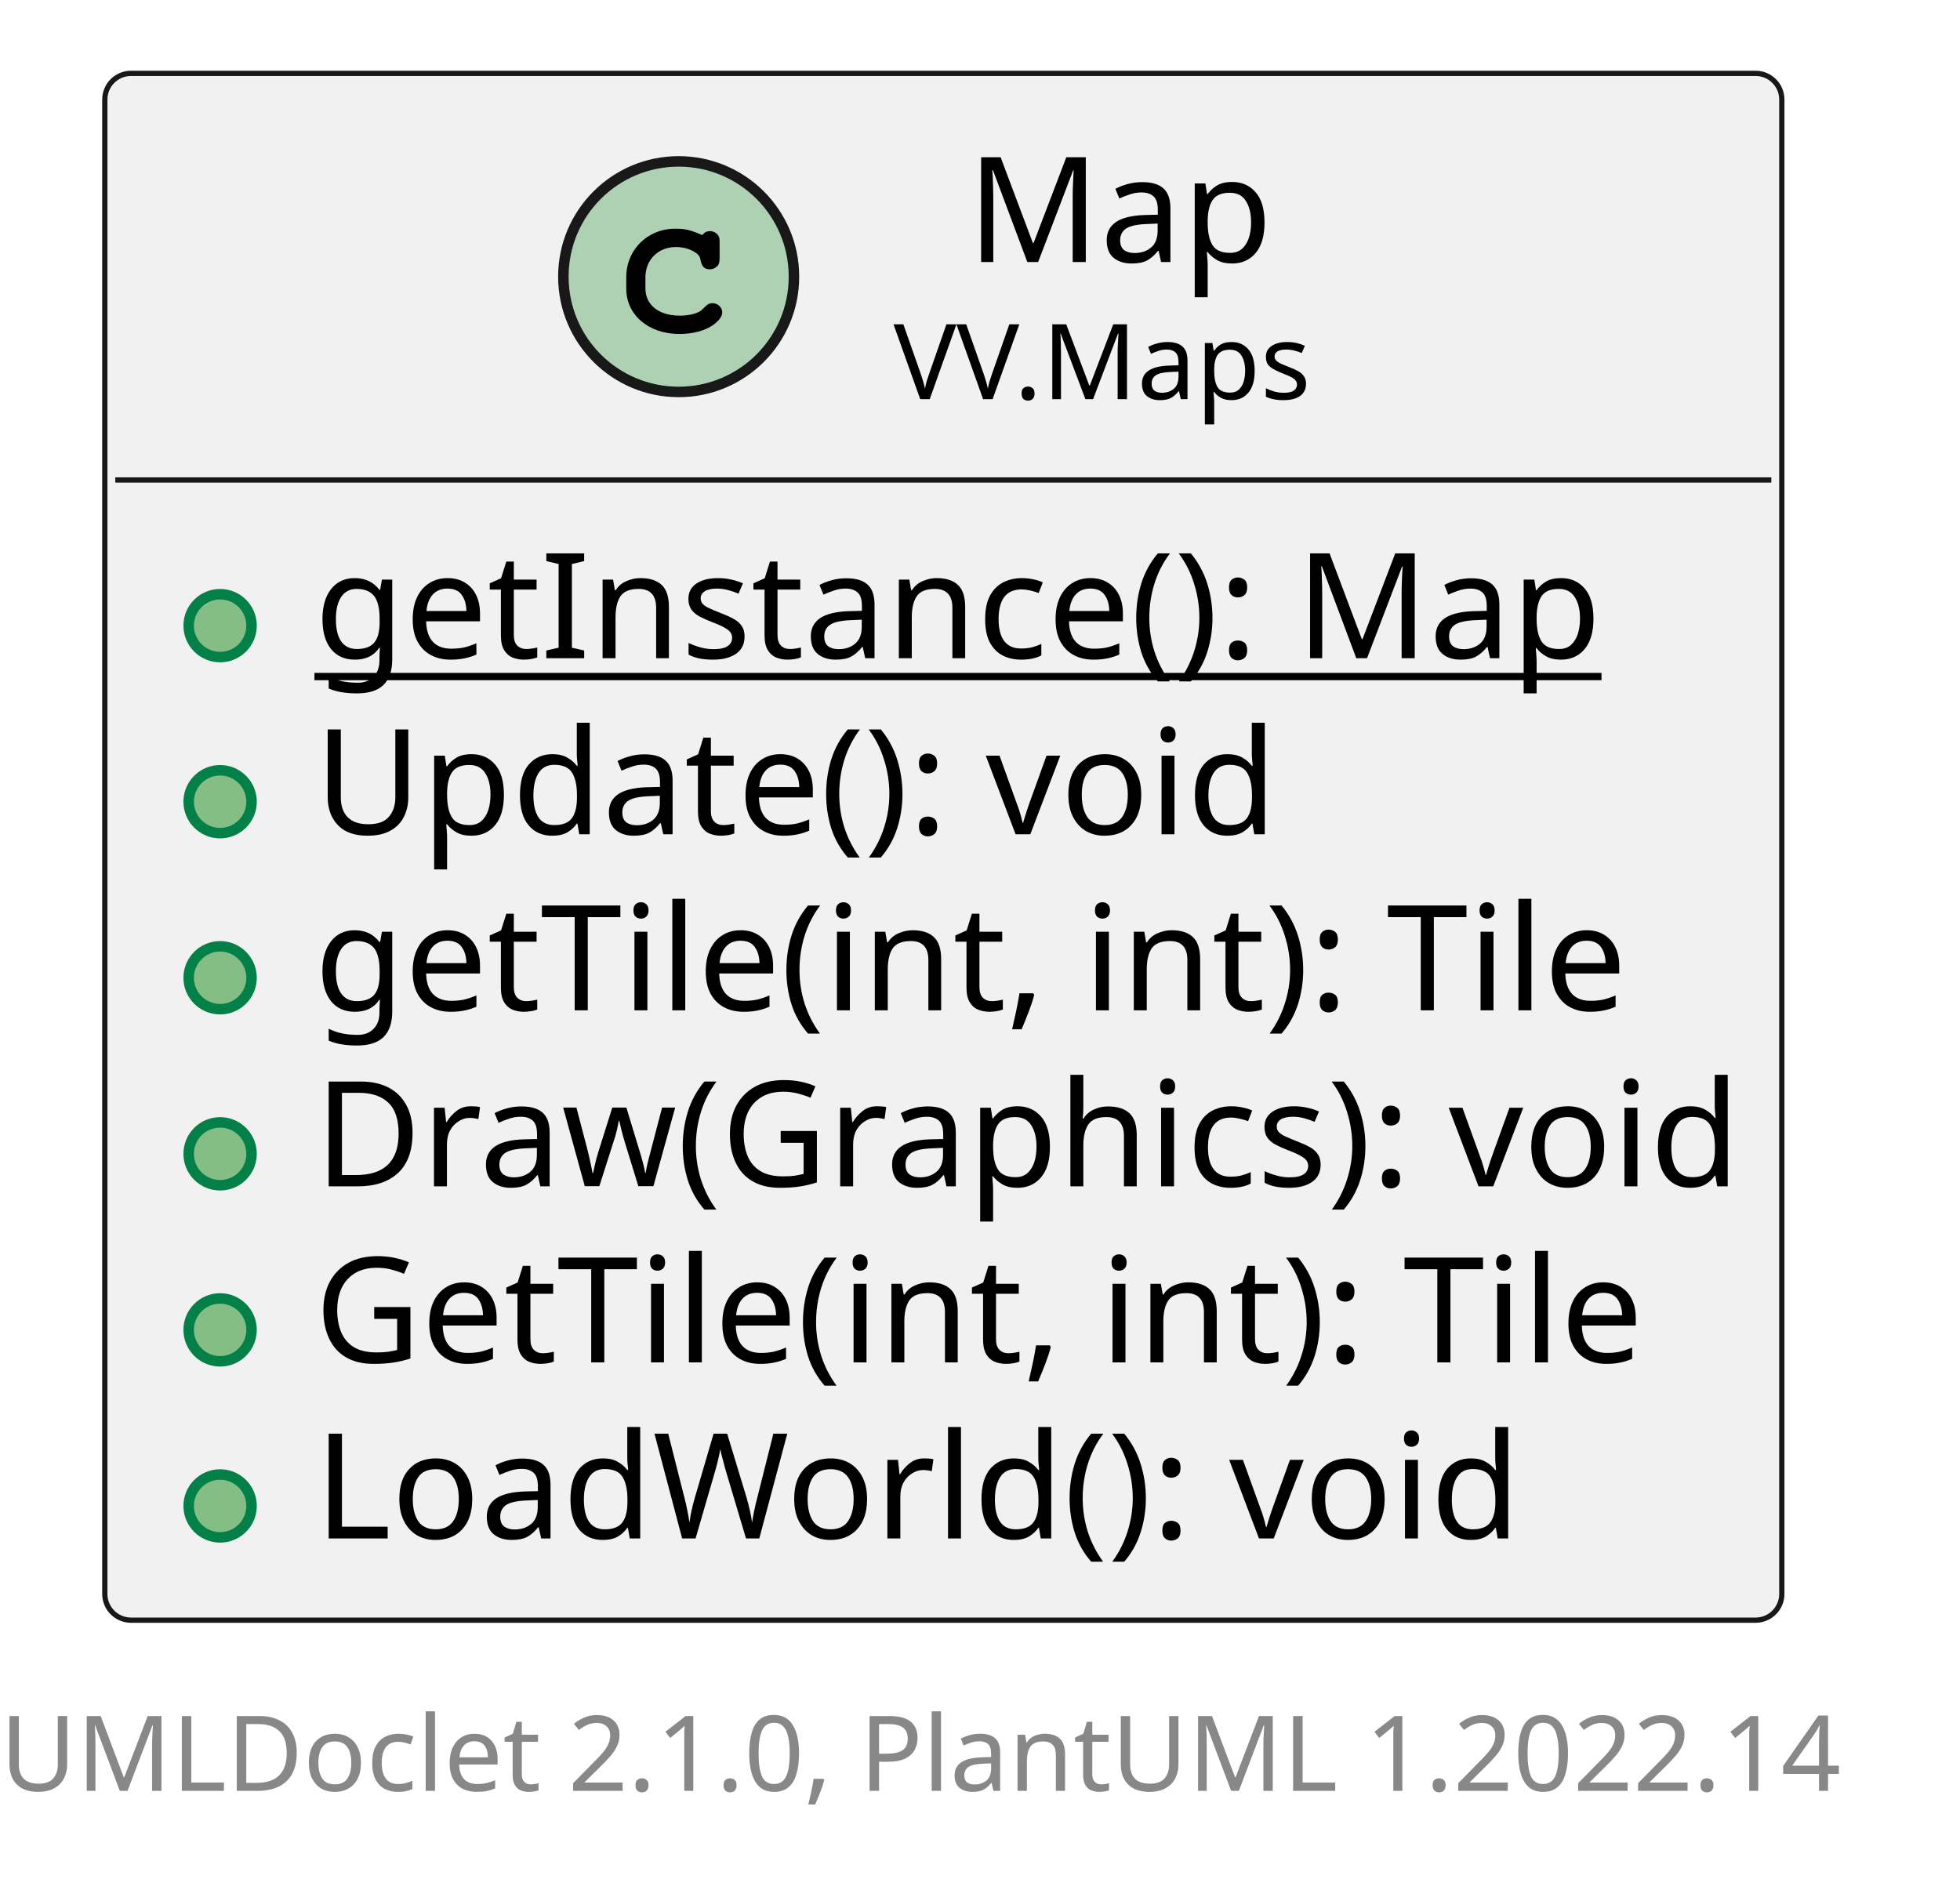
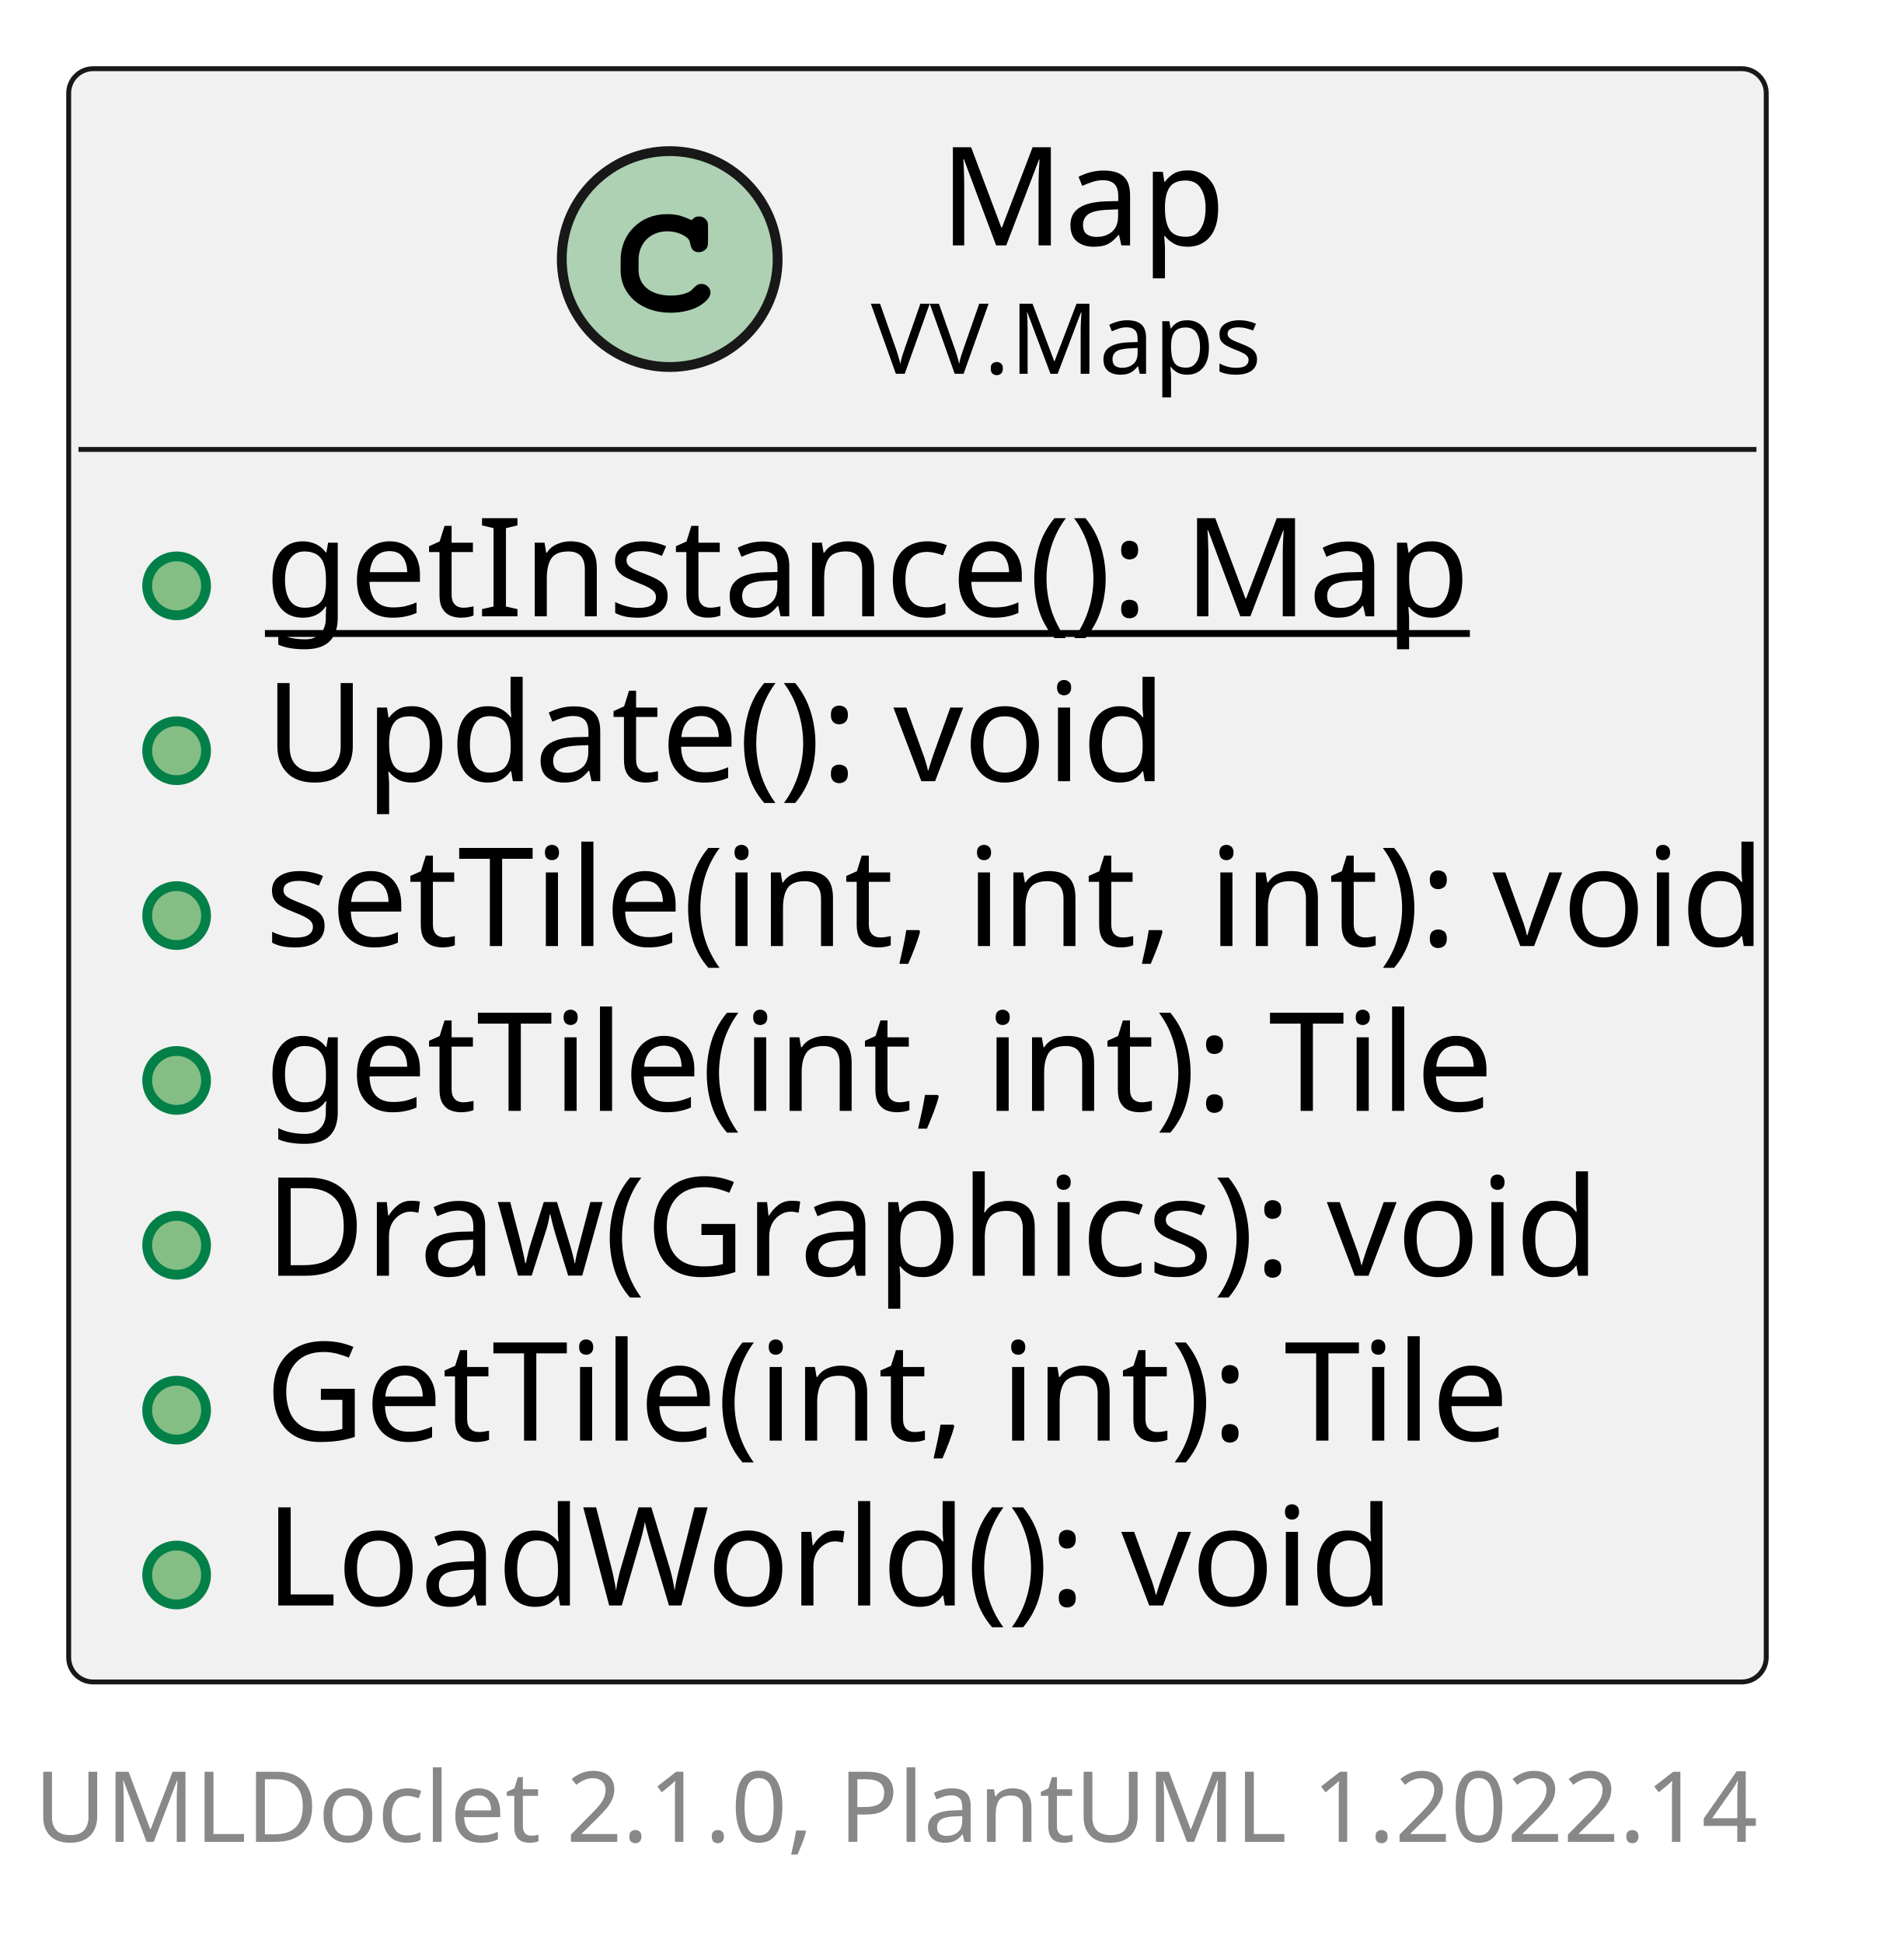
- <svg xmlns="http://www.w3.org/2000/svg" xmlns:xlink="http://www.w3.org/1999/xlink" contentStyleType="text/css" height="181px" preserveAspectRatio="none" style="width:187px;height:181px;background:#FFFFFF;" version="1.1" viewBox="0 0 187 181" width="187px" zoomAndPan="magnify">
+ <svg xmlns="http://www.w3.org/2000/svg" xmlns:xlink="http://www.w3.org/1999/xlink" contentStyleType="text/css" height="198px" preserveAspectRatio="none" style="width:194px;height:198px;background:#FFFFFF;" version="1.1" viewBox="0 0 194 198" width="194px" zoomAndPan="magnify">
  <defs />
  <g>
    <a href="Map.html" target="_top" title="Map.html" xlink:actuate="onRequest" xlink:href="Map.html" xlink:show="new" xlink:title="Map.html" xlink:type="simple">
      <g id="elem_VV.Maps.Map">
-         <rect codeLine="5" fill="#F1F1F1" height="147.6" id="VV.Maps.Map" rx="2.5" ry="2.5" style="stroke:#181818;stroke-width:0.5;" width="160" x="10" y="7" />
-         <ellipse cx="64.75" cy="26.4" fill="#ADD1B2" rx="11" ry="11" style="stroke:#181818;stroke-width:1.0;" />
-         <path d="M59.75,27.556 C59.75,30.056 61.891,31.869 64.812,31.869 C66.047,31.869 67.219,31.572 67.969,31.056 C68.578,30.634 68.906,30.212 68.906,29.806 C68.906,29.337 68.484,28.931 67.984,28.931 C67.75,28.931 67.531,29.009 67.328,29.212 C66.891,29.65 66.891,29.65 66.719,29.744 C66.266,29.978 65.625,30.119 64.859,30.119 C62.859,30.119 61.578,29.103 61.578,27.525 L61.578,26.478 C61.578,24.775 62.797,23.572 64.5,23.572 C65.078,23.572 65.656,23.712 66.125,23.962 C66.594,24.228 66.766,24.416 66.828,24.775 C66.953,25.447 67.203,25.697 67.734,25.697 C68.016,25.697 68.297,25.556 68.484,25.337 C68.609,25.166 68.656,24.994 68.656,24.556 L68.656,23.197 C68.656,22.775 68.641,22.634 68.516,22.462 C68.344,22.212 68.062,22.056 67.734,22.056 C67.422,22.056 67.219,22.166 67,22.431 C65.828,21.931 65.391,21.822 64.438,21.822 C61.766,21.822 59.75,23.837 59.75,26.462 L59.75,27.556 Z " fill="#000000" />
-         <text fill="#000000" font-family="sans-serif" font-size="14" lengthAdjust="spacing" textLength="28" x="92.25" y="25.006">Map</text>
-         <text fill="#000000" font-family="sans-serif" font-size="10" lengthAdjust="spacing" textLength="42" x="85.25" y="38.09">VV.Maps</text>
-         <line style="stroke:#181818;stroke-width:0.5;" x1="11" x2="169" y1="45.8" y2="45.8" />
-         <ellipse cx="21" cy="59.7" fill="#84BE84" rx="3" ry="3" style="stroke:#038048;stroke-width:1.0;" />
-         <text fill="#000000" font-family="sans-serif" font-size="14" lengthAdjust="spacing" text-decoration="underline" textLength="120" x="30" y="62.806">getInstance(): Map</text>
-         <ellipse cx="21" cy="76.5" fill="#84BE84" rx="3" ry="3" style="stroke:#038048;stroke-width:1.0;" />
-         <text fill="#000000" font-family="sans-serif" font-size="14" lengthAdjust="spacing" textLength="90" x="30" y="79.606">Update(): void</text>
-         <ellipse cx="21" cy="93.3" fill="#84BE84" rx="3" ry="3" style="stroke:#038048;stroke-width:1.0;" />
-         <text fill="#000000" font-family="sans-serif" font-size="14" lengthAdjust="spacing" textLength="122" x="30" y="96.406">getTile(int, int): Tile</text>
-         <ellipse cx="21" cy="110.1" fill="#84BE84" rx="3" ry="3" style="stroke:#038048;stroke-width:1.0;" />
-         <text fill="#000000" font-family="sans-serif" font-size="14" lengthAdjust="spacing" textLength="134" x="30" y="113.206">Draw(Graphics): void</text>
-         <ellipse cx="21" cy="126.9" fill="#84BE84" rx="3" ry="3" style="stroke:#038048;stroke-width:1.0;" />
-         <text fill="#000000" font-family="sans-serif" font-size="14" lengthAdjust="spacing" textLength="125" x="30" y="130.006">GetTile(int, int): Tile</text>
-         <ellipse cx="21" cy="143.7" fill="#84BE84" rx="3" ry="3" style="stroke:#038048;stroke-width:1.0;" />
-         <text fill="#000000" font-family="sans-serif" font-size="14" lengthAdjust="spacing" textLength="113" x="30" y="146.805">LoadWorld(): void</text>
+         <rect codeLine="5" fill="#F1F1F1" height="164.399" id="VV.Maps.Map" rx="2.5" ry="2.5" style="stroke:#181818;stroke-width:0.5;" width="173" x="7" y="7" />
+         <ellipse cx="68.25" cy="26.4" fill="#ADD1B2" rx="11" ry="11" style="stroke:#181818;stroke-width:1.0;" />
+         <path d="M63.25,27.556 C63.25,30.056 65.391,31.869 68.312,31.869 C69.547,31.869 70.719,31.572 71.469,31.056 C72.078,30.634 72.406,30.212 72.406,29.806 C72.406,29.337 71.984,28.931 71.484,28.931 C71.25,28.931 71.031,29.009 70.828,29.212 C70.391,29.65 70.391,29.65 70.219,29.744 C69.766,29.978 69.125,30.119 68.359,30.119 C66.359,30.119 65.078,29.103 65.078,27.525 L65.078,26.478 C65.078,24.775 66.297,23.572 68,23.572 C68.578,23.572 69.156,23.712 69.625,23.962 C70.094,24.228 70.266,24.416 70.328,24.775 C70.453,25.447 70.703,25.697 71.234,25.697 C71.516,25.697 71.797,25.556 71.984,25.337 C72.109,25.166 72.156,24.994 72.156,24.556 L72.156,23.197 C72.156,22.775 72.141,22.634 72.016,22.462 C71.844,22.212 71.562,22.056 71.234,22.056 C70.922,22.056 70.719,22.166 70.5,22.431 C69.328,21.931 68.891,21.822 67.938,21.822 C65.266,21.822 63.25,23.837 63.25,26.462 L63.25,27.556 Z " fill="#000000" />
+         <text fill="#000000" font-family="sans-serif" font-size="14" lengthAdjust="spacing" textLength="28" x="95.75" y="25.006">Map</text>
+         <text fill="#000000" font-family="sans-serif" font-size="10" lengthAdjust="spacing" textLength="42" x="88.75" y="38.09">VV.Maps</text>
+         <line style="stroke:#181818;stroke-width:0.5;" x1="8" x2="179" y1="45.8" y2="45.8" />
+         <ellipse cx="18" cy="59.7" fill="#84BE84" rx="3" ry="3" style="stroke:#038048;stroke-width:1.0;" />
+         <text fill="#000000" font-family="sans-serif" font-size="14" lengthAdjust="spacing" text-decoration="underline" textLength="120" x="27" y="62.806">getInstance(): Map</text>
+         <ellipse cx="18" cy="76.5" fill="#84BE84" rx="3" ry="3" style="stroke:#038048;stroke-width:1.0;" />
+         <text fill="#000000" font-family="sans-serif" font-size="14" lengthAdjust="spacing" textLength="90" x="27" y="79.606">Update(): void</text>
+         <ellipse cx="18" cy="93.3" fill="#84BE84" rx="3" ry="3" style="stroke:#038048;stroke-width:1.0;" />
+         <text fill="#000000" font-family="sans-serif" font-size="14" lengthAdjust="spacing" textLength="147" x="27" y="96.406">setTile(int, int, int): void</text>
+         <ellipse cx="18" cy="110.1" fill="#84BE84" rx="3" ry="3" style="stroke:#038048;stroke-width:1.0;" />
+         <text fill="#000000" font-family="sans-serif" font-size="14" lengthAdjust="spacing" textLength="122" x="27" y="113.206">getTile(int, int): Tile</text>
+         <ellipse cx="18" cy="126.9" fill="#84BE84" rx="3" ry="3" style="stroke:#038048;stroke-width:1.0;" />
+         <text fill="#000000" font-family="sans-serif" font-size="14" lengthAdjust="spacing" textLength="134" x="27" y="130.006">Draw(Graphics): void</text>
+         <ellipse cx="18" cy="143.7" fill="#84BE84" rx="3" ry="3" style="stroke:#038048;stroke-width:1.0;" />
+         <text fill="#000000" font-family="sans-serif" font-size="14" lengthAdjust="spacing" textLength="125" x="27" y="146.805">GetTile(int, int): Tile</text>
+         <ellipse cx="18" cy="160.499" fill="#84BE84" rx="3" ry="3" style="stroke:#038048;stroke-width:1.0;" />
+         <text fill="#000000" font-family="sans-serif" font-size="14" lengthAdjust="spacing" textLength="113" x="27" y="163.605">LoadWorld(): void</text>
      </g>
    </a>
-     <text fill="#888888" font-family="sans-serif" font-size="10" lengthAdjust="spacing" textLength="179" x="0" y="170.889">UMLDoclet 2.1.0, PlantUML 1.2022.14</text>
+     <text fill="#888888" font-family="sans-serif" font-size="10" lengthAdjust="spacing" textLength="179" x="3.5" y="187.689">UMLDoclet 2.1.0, PlantUML 1.2022.14</text>
  </g>
</svg>
